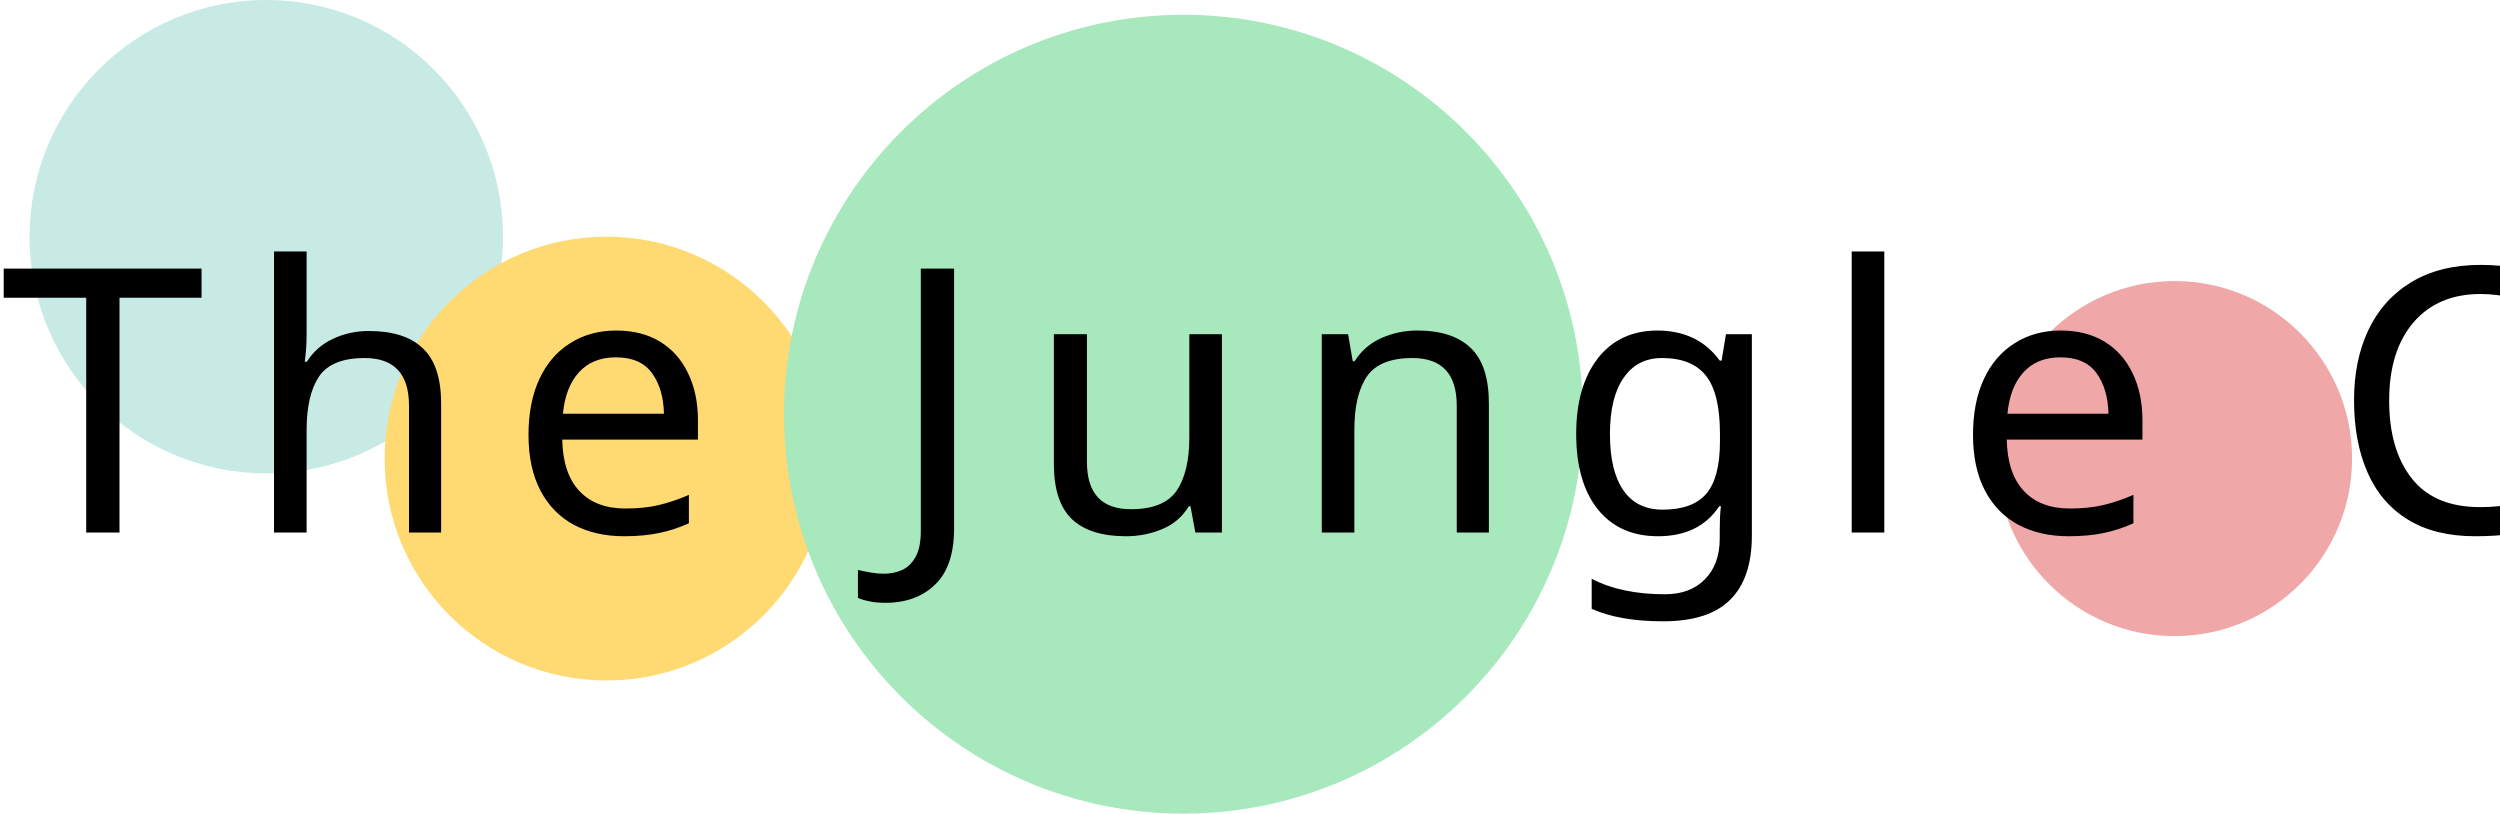
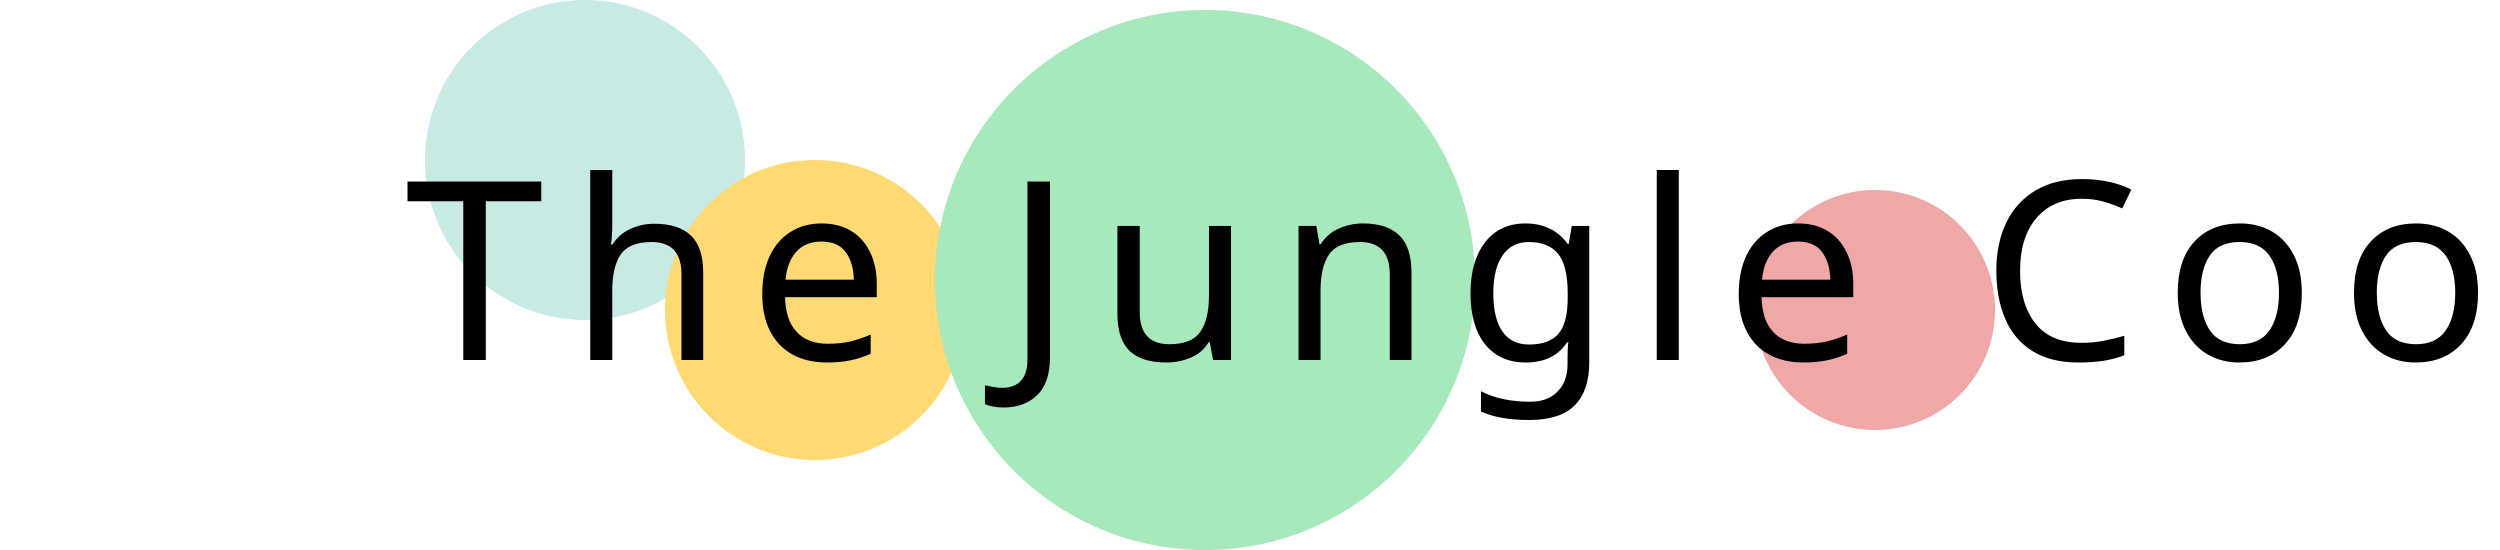
- <svg xmlns="http://www.w3.org/2000/svg" width="169" height="55" viewBox="0 0 169 55">
+ <svg xmlns="http://www.w3.org/2000/svg" width="250" height="55" viewBox="0 0 169 55">
  <g id="Group_1" data-name="Group 1" transform="translate(-50 -38)">
    <circle id="Ellipse_1" data-name="Ellipse 1" cx="16" cy="16" r="16" transform="translate(52 38)" fill="#c7eae4" />
    <circle id="Ellipse_2" data-name="Ellipse 2" cx="15" cy="15" r="15" transform="translate(76 54)" fill="#ffd972" />
    <circle id="Ellipse_3" data-name="Ellipse 3" cx="27" cy="27" r="27" transform="translate(103 39)" fill="#a7e8bd" />
    <circle id="Ellipse_4" data-name="Ellipse 4" cx="12" cy="12" r="12" transform="translate(185 57)" fill="#efa7a7" />
    <text id="The_Jungle_Cook" data-name="The Jungle Cook" transform="translate(50 74)" font-size="25" font-family="Caveat-Regular, Caveat" letter-spacing="0.1em">
      <tspan x="0" y="0">The Jungle Cook</tspan>
    </text>
  </g>
</svg>
